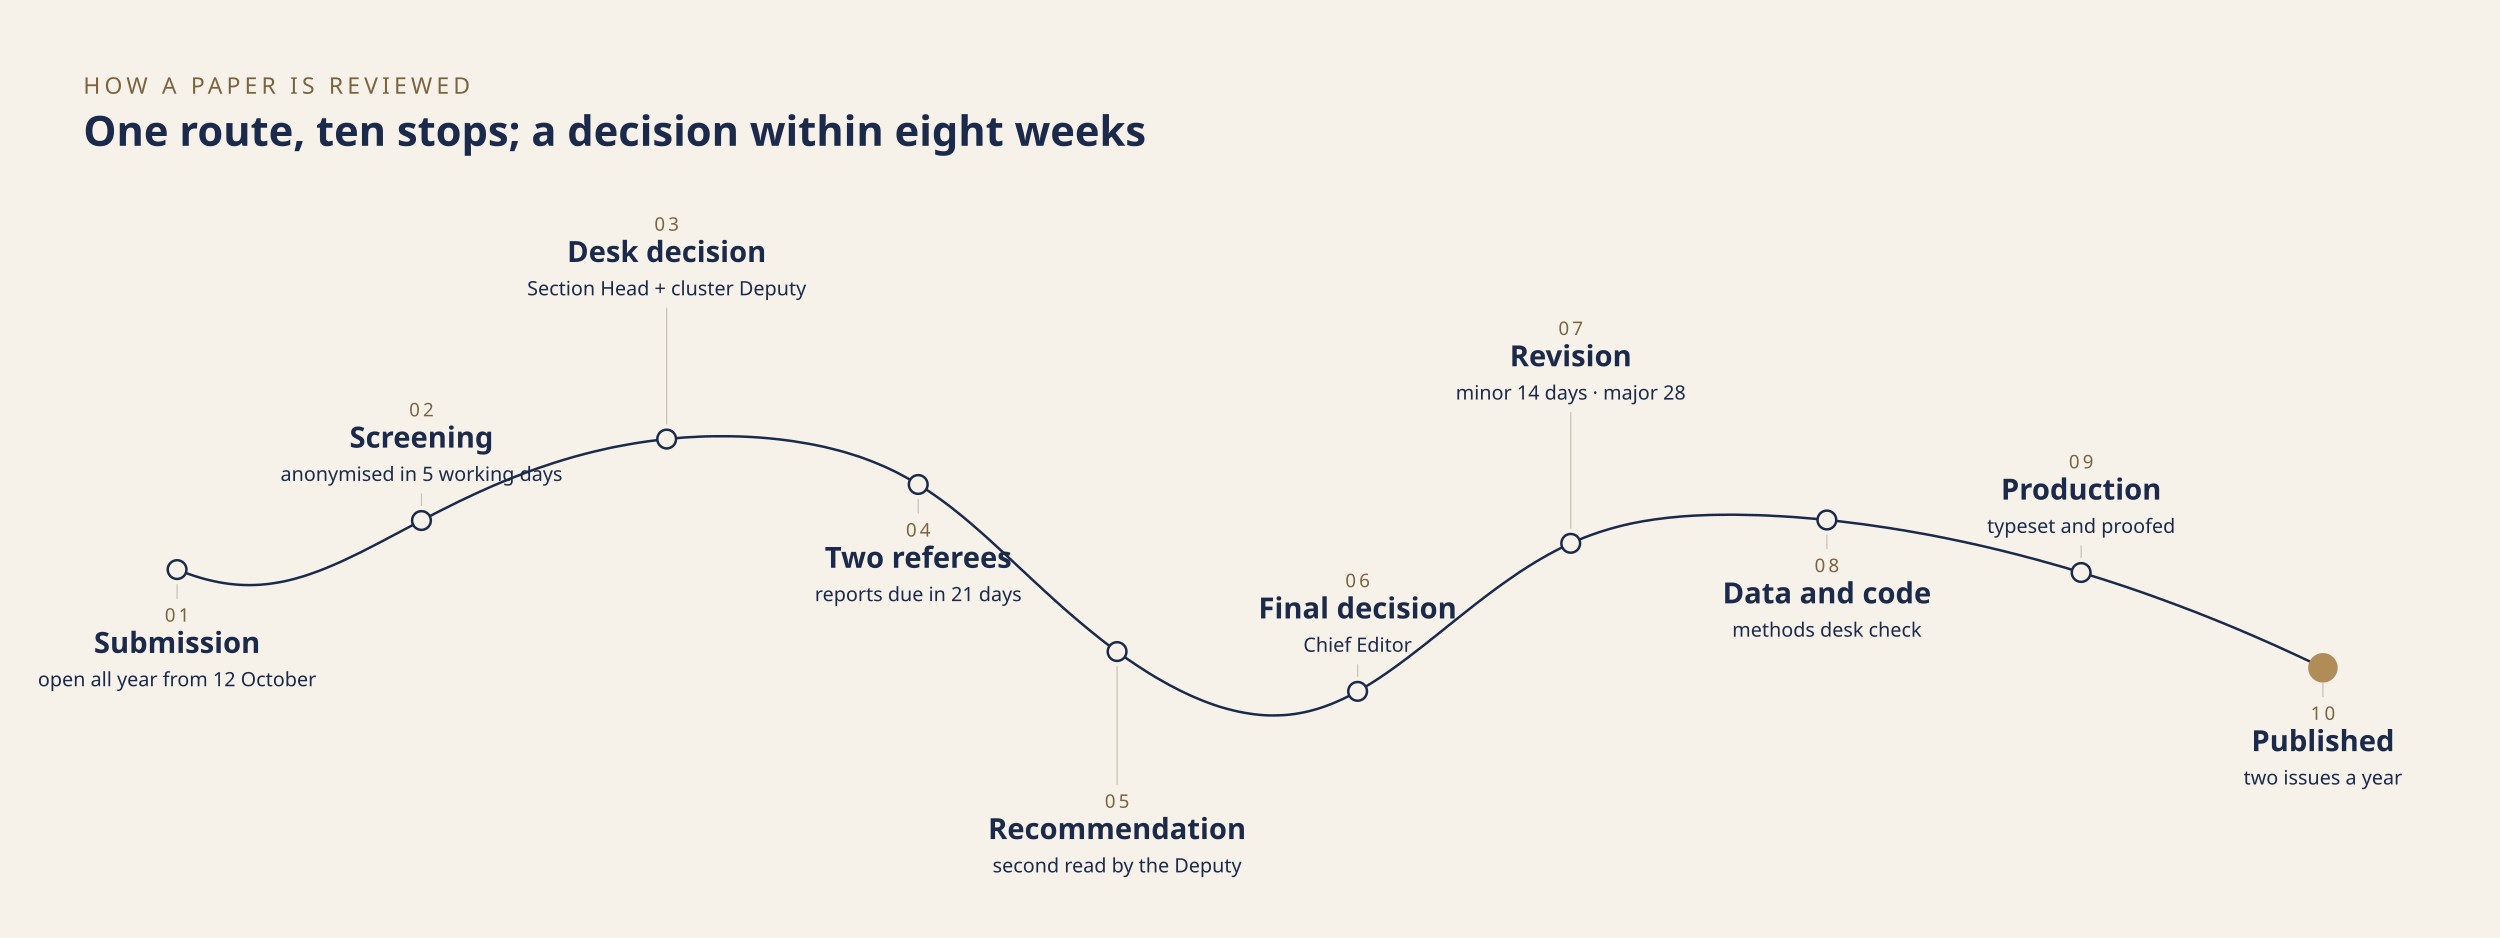
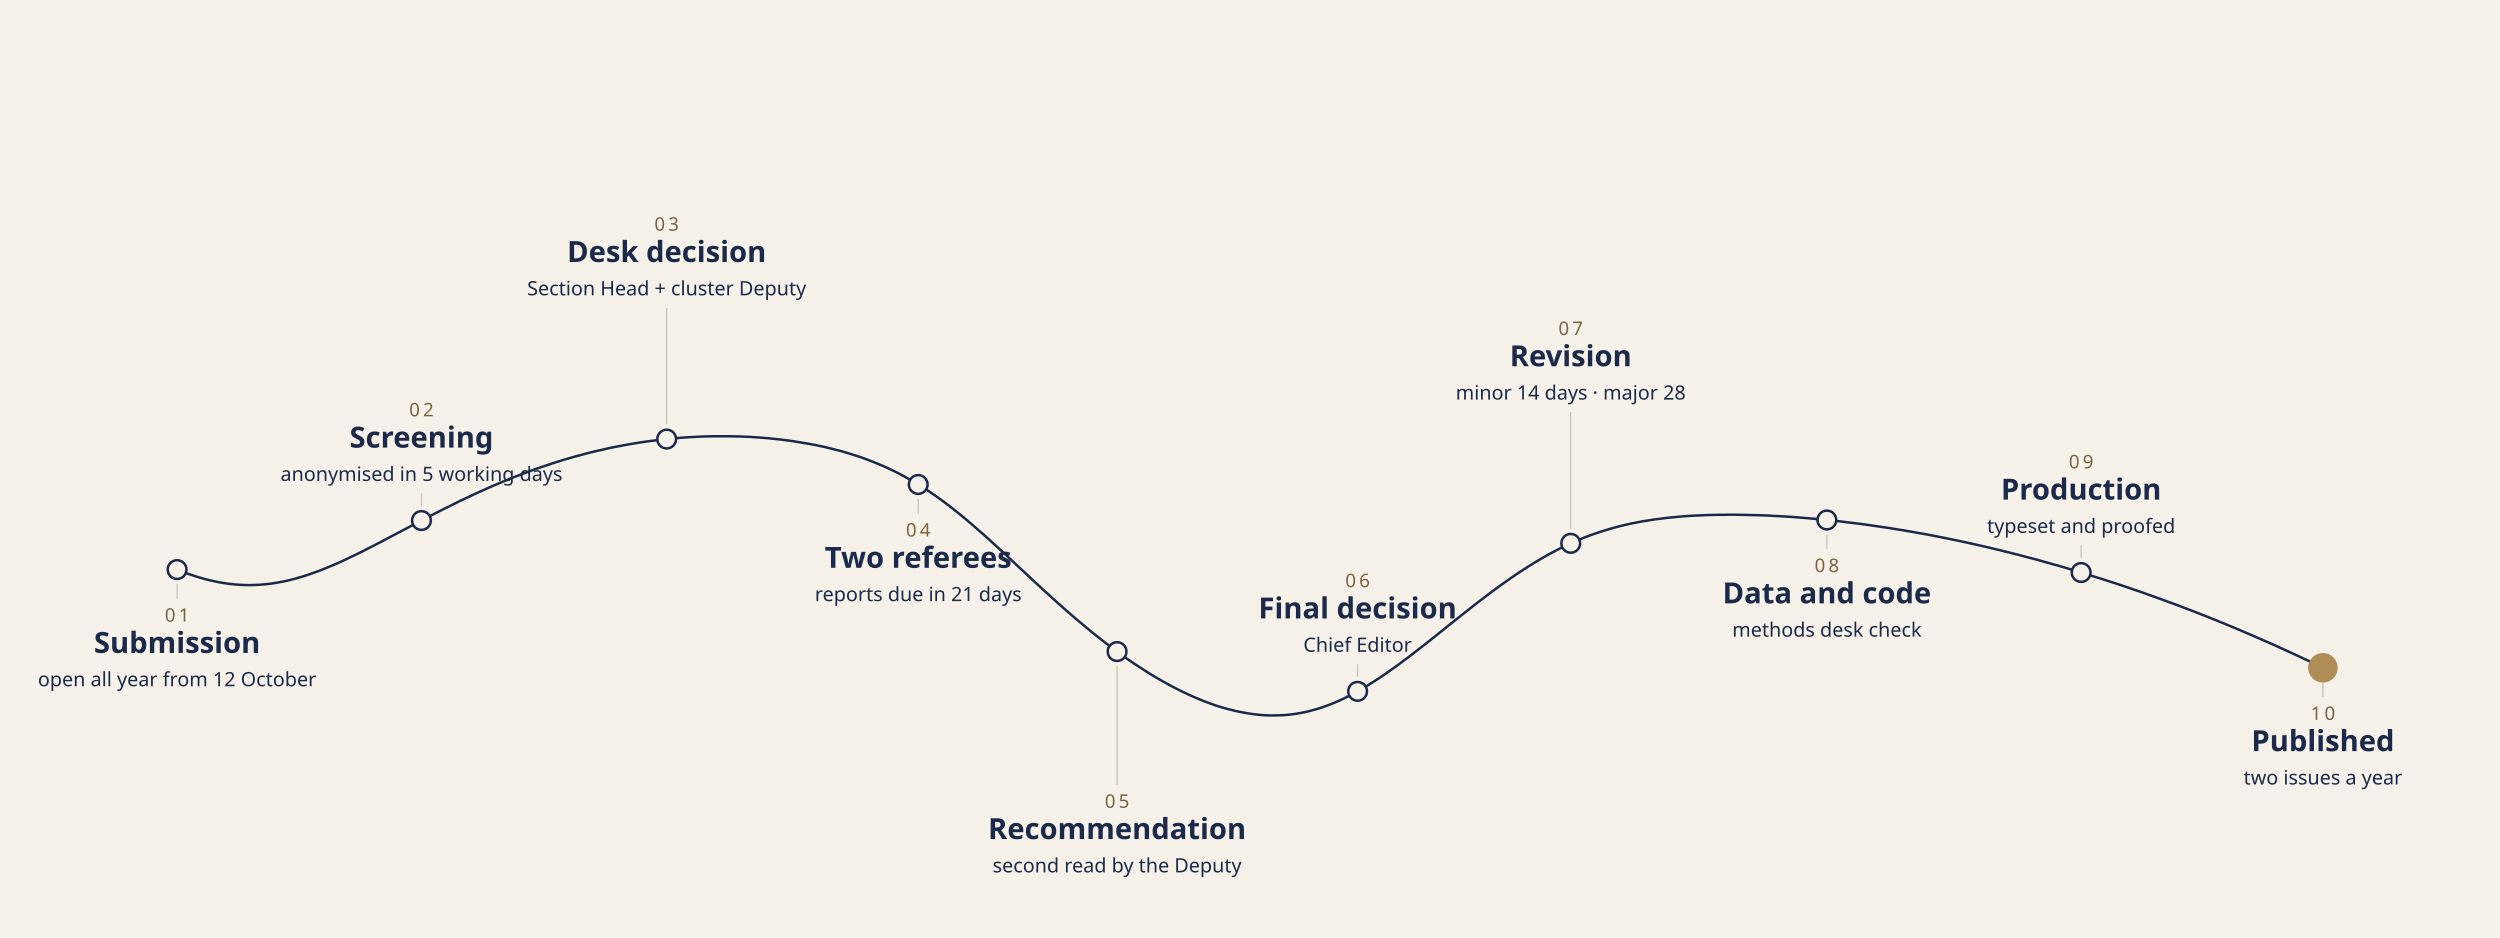
<svg xmlns="http://www.w3.org/2000/svg" width="2400" height="900" viewBox="0 0 2400 900">
  <rect x="0" y="0" width="2400.0" height="900.0" fill="#F6F2EA" />
  <path d="M170.0 546.8 L172.0 547.6 L176.8 549.5 L181.6 551.2 L181.6 551.2 L186.4 552.8 L191.2 554.3 L196.0 555.7 L197.2 556.0 L200.8 556.9 L205.6 558.0 L210.4 559.0 L215.2 559.8 L220.0 560.5 L223.0 560.8 L224.8 561.0 L229.6 561.4 L234.4 561.6 L239.2 561.7 L244.0 561.6 L248.8 561.4 L253.6 561.0 L255.5 560.8 L258.4 560.5 L263.2 559.8 L268.0 559.0 L272.8 558.1 L277.6 557.0 L281.5 556.0 L282.4 555.8 L287.2 554.4 L292.0 553.0 L296.8 551.4 L297.4 551.2 L301.6 549.7 L306.4 548.0 L310.4 546.4 L311.2 546.1 L316.0 544.1 L320.8 542.1 L321.9 541.6 L325.6 540.0 L330.4 537.8 L332.5 536.8 L335.2 535.5 L340.0 533.2 L342.5 532.0 L344.8 530.9 L349.6 528.5 L352.1 527.2 L354.4 526.0 L359.2 523.6 L361.4 522.4 L364.0 521.1 L368.8 518.6 L370.6 517.6 L373.6 516.0 L378.4 513.5 L379.7 512.8 L383.2 511.0 L388.0 508.4 L388.8 508.0 L392.8 505.9 L397.6 503.3 L397.9 503.2 L402.4 500.8 L407.0 498.4 L407.2 498.3 L412.0 495.8 L416.3 493.6 L416.8 493.3 L421.6 490.9 L425.7 488.8 L426.4 488.5 L431.2 486.1 L435.4 484.0 L436.0 483.7 L440.8 481.3 L445.3 479.2 L445.6 479.0 L450.4 476.8 L455.2 474.5 L455.5 474.4 L460.0 472.3 L464.8 470.2 L466.1 469.6 L469.6 468.0 L474.4 465.9 L477.1 464.8 L479.2 463.9 L484.0 461.9 L488.7 460.0 L488.8 459.9 L493.6 458.0 L498.4 456.2 L500.9 455.2 L503.2 454.3 L508.0 452.5 L512.8 450.8 L513.9 450.4 L517.6 449.1 L522.4 447.5 L527.2 445.9 L528.0 445.6 L532.0 444.3 L536.8 442.8 L541.6 441.3 L543.4 440.8 L546.4 439.9 L551.2 438.5 L556.0 437.2 L560.6 436.0 L560.8 435.9 L565.6 434.7 L570.4 433.5 L575.2 432.4 L580.0 431.3 L580.4 431.2 L584.8 430.2 L589.6 429.2 L594.4 428.3 L599.2 427.4 L604.0 426.5 L604.7 426.4 L608.8 425.7 L613.6 424.9 L618.4 424.2 L623.2 423.5 L628.0 422.9 L632.8 422.3 L637.6 421.8 L639.2 421.6 L642.4 421.3 L647.2 420.8 L652.0 420.4 L656.8 420.0 L661.6 419.7 L666.4 419.5 L671.2 419.2 L676.0 419.0 L680.8 418.9 L685.6 418.8 L690.4 418.8 L695.2 418.8 L700.0 418.8 L704.8 418.9 L709.6 419.0 L714.4 419.2 L719.2 419.4 L724.0 419.7 L728.8 420.0 L733.6 420.4 L738.4 420.8 L743.2 421.3 L745.7 421.6 L748.0 421.8 L752.8 422.4 L757.6 423.0 L762.4 423.7 L767.2 424.5 L772.0 425.3 L776.8 426.1 L778.3 426.4 L781.6 427.0 L786.4 428.0 L791.2 429.0 L796.0 430.2 L800.2 431.2 L800.8 431.4 L805.6 432.6 L810.4 433.9 L815.2 435.4 L817.2 436.0 L820.0 436.9 L824.8 438.4 L829.6 440.1 L831.4 440.8 L834.4 441.9 L839.2 443.8 L843.6 445.6 L844.0 445.8 L848.8 447.8 L853.6 450.0 L854.4 450.4 L858.4 452.3 L863.2 454.7 L864.0 455.2 L868.0 457.3 L872.8 460.0 L872.9 460.0 L877.6 462.7 L881.0 464.8 L882.4 465.6 L887.2 468.7 L888.6 469.6 L892.0 471.8 L895.8 474.4 L896.8 475.1 L901.6 478.5 L902.6 479.2 L906.4 482.0 L909.0 484.0 L911.2 485.6 L915.3 488.8 L916.0 489.4 L920.8 493.2 L921.3 493.6 L925.6 497.1 L927.1 498.4 L930.4 501.2 L932.8 503.2 L935.2 505.3 L938.3 508.0 L940.0 509.5 L943.8 512.8 L944.8 513.7 L949.1 517.6 L949.6 518.0 L954.4 522.4 L954.4 522.4 L959.2 526.8 L959.6 527.2 L964.0 531.2 L964.8 532.0 L968.8 535.7 L970.0 536.8 L973.6 540.2 L975.1 541.6 L978.4 544.7 L980.2 546.4 L983.2 549.1 L985.4 551.2 L988.0 553.6 L990.5 556.0 L992.8 558.1 L995.7 560.8 L997.6 562.5 L1000.9 565.6 L1002.4 567.0 L1006.2 570.4 L1007.2 571.3 L1011.4 575.2 L1012.0 575.7 L1016.8 580.0 L1016.8 580.0 L1021.6 584.3 L1022.2 584.8 L1026.4 588.5 L1027.7 589.6 L1031.2 592.6 L1033.3 594.4 L1036.0 596.7 L1039.0 599.2 L1040.8 600.7 L1044.8 604.0 L1045.6 604.7 L1050.4 608.6 L1050.7 608.8 L1055.2 612.4 L1056.7 613.6 L1060.0 616.2 L1062.9 618.4 L1064.8 619.8 L1069.3 623.2 L1069.6 623.4 L1074.4 627.0 L1075.8 628.0 L1079.2 630.4 L1082.6 632.8 L1084.0 633.8 L1088.8 637.0 L1089.6 637.6 L1093.6 640.2 L1097.0 642.4 L1098.4 643.3 L1103.2 646.4 L1104.6 647.2 L1108.0 649.3 L1112.6 652.0 L1112.8 652.1 L1117.6 654.8 L1121.2 656.8 L1122.4 657.5 L1127.2 660.0 L1130.3 661.6 L1132.0 662.5 L1136.8 664.8 L1140.2 666.4 L1141.6 667.1 L1146.4 669.2 L1151.1 671.2 L1151.2 671.2 L1156.0 673.2 L1160.8 675.0 L1163.7 676.0 L1165.6 676.7 L1170.4 678.3 L1175.2 679.7 L1179.2 680.8 L1180.0 681.0 L1184.8 682.2 L1189.6 683.3 L1194.4 684.2 L1199.2 685.0 L1203.4 685.6 L1204.0 685.7 L1208.8 686.2 L1213.6 686.6 L1218.4 686.8 L1223.2 686.8 L1228.0 686.7 L1232.8 686.5 L1237.6 686.1 L1241.2 685.6 L1242.4 685.5 L1247.2 684.7 L1252.0 683.8 L1256.8 682.7 L1261.6 681.4 L1263.7 680.8 L1266.4 680.0 L1271.2 678.4 L1276.0 676.6 L1277.6 676.0 L1280.8 674.7 L1285.6 672.6 L1288.7 671.2 L1290.4 670.4 L1295.2 668.0 L1298.3 666.4 L1300.0 665.5 L1304.8 662.8 L1306.9 661.6 L1309.6 660.1 L1314.4 657.1 L1314.9 656.8 L1319.2 654.1 L1322.4 652.0 L1324.0 651.0 L1328.8 647.7 L1329.6 647.2 L1333.6 644.4 L1336.4 642.4 L1338.4 641.0 L1343.1 637.6 L1343.2 637.5 L1348.0 633.9 L1349.5 632.8 L1352.8 630.3 L1355.8 628.0 L1357.6 626.6 L1362.0 623.2 L1362.4 622.9 L1367.2 619.2 L1368.2 618.4 L1372.0 615.4 L1374.2 613.6 L1376.8 611.6 L1380.3 608.8 L1381.6 607.7 L1386.3 604.0 L1386.4 603.9 L1391.2 600.0 L1392.3 599.2 L1396.0 596.2 L1398.3 594.4 L1400.8 592.4 L1404.3 589.6 L1405.6 588.6 L1410.4 584.8 L1410.4 584.8 L1415.2 581.0 L1416.5 580.0 L1420.0 577.3 L1422.8 575.2 L1424.8 573.6 L1429.1 570.4 L1429.6 570.0 L1434.4 566.4 L1435.5 565.6 L1439.2 562.9 L1442.1 560.8 L1444.0 559.5 L1448.8 556.1 L1448.9 556.0 L1453.6 552.8 L1455.9 551.2 L1458.4 549.5 L1463.2 546.4 L1463.2 546.4 L1468.0 543.3 L1470.8 541.6 L1472.8 540.3 L1477.6 537.5 L1478.7 536.8 L1482.4 534.7 L1487.2 532.0 L1487.2 532.0 L1492.0 529.4 L1496.3 527.2 L1496.8 526.9 L1501.6 524.6 L1506.2 522.4 L1506.4 522.3 L1511.2 520.1 L1516.0 518.1 L1517.2 517.6 L1520.8 516.1 L1525.6 514.3 L1529.7 512.8 L1530.4 512.6 L1535.2 510.9 L1540.0 509.4 L1544.6 508.0 L1544.8 507.9 L1549.6 506.6 L1554.4 505.3 L1559.2 504.1 L1563.3 503.2 L1564.0 503.0 L1568.8 502.0 L1573.6 501.1 L1578.4 500.2 L1583.2 499.5 L1588.0 498.7 L1590.4 498.4 L1592.8 498.1 L1597.6 497.5 L1602.4 496.9 L1607.2 496.5 L1612.0 496.0 L1616.8 495.6 L1621.6 495.3 L1626.4 495.0 L1631.2 494.8 L1636.0 494.6 L1640.8 494.4 L1645.6 494.3 L1650.4 494.2 L1655.2 494.2 L1660.0 494.1 L1664.8 494.1 L1669.6 494.2 L1674.4 494.3 L1679.2 494.4 L1684.0 494.5 L1688.8 494.6 L1693.6 494.8 L1698.4 495.0 L1703.2 495.3 L1708.0 495.5 L1712.8 495.8 L1717.6 496.1 L1722.4 496.4 L1727.2 496.8 L1732.0 497.2 L1736.8 497.6 L1741.6 498.0 L1745.8 498.4 L1746.4 498.5 L1751.2 498.9 L1756.0 499.4 L1760.8 499.9 L1765.6 500.4 L1770.4 501.0 L1775.2 501.6 L1780.0 502.2 L1784.8 502.8 L1787.9 503.2 L1789.6 503.4 L1794.4 504.1 L1799.2 504.8 L1804.0 505.5 L1808.8 506.2 L1813.6 506.9 L1818.4 507.7 L1820.4 508.0 L1823.2 508.5 L1828.0 509.2 L1832.8 510.1 L1837.6 510.9 L1842.4 511.8 L1847.2 512.6 L1848.1 512.8 L1852.0 513.5 L1856.8 514.4 L1861.6 515.4 L1866.4 516.3 L1871.2 517.3 L1872.6 517.6 L1876.0 518.3 L1880.8 519.3 L1885.6 520.3 L1890.4 521.4 L1895.0 522.4 L1895.2 522.4 L1900.0 523.5 L1904.8 524.6 L1909.6 525.7 L1914.4 526.9 L1915.7 527.2 L1919.2 528.0 L1924.0 529.2 L1928.8 530.4 L1933.6 531.6 L1935.1 532.0 L1938.4 532.8 L1943.2 534.1 L1948.0 535.4 L1952.8 536.6 L1953.4 536.8 L1957.6 537.9 L1962.4 539.3 L1967.2 540.6 L1970.7 541.6 L1972.0 542.0 L1976.8 543.3 L1981.6 544.7 L1986.4 546.1 L1987.3 546.4 L1991.2 547.6 L1996.0 549.0 L2000.8 550.5 L2003.1 551.2 L2005.6 552.0 L2010.4 553.5 L2015.2 555.0 L2018.4 556.0 L2020.0 556.5 L2024.8 558.1 L2029.6 559.6 L2033.1 560.8 L2034.4 561.2 L2039.2 562.8 L2044.0 564.4 L2047.4 565.6 L2048.8 566.1 L2053.6 567.7 L2058.4 569.4 L2061.2 570.4 L2063.2 571.1 L2068.0 572.8 L2072.8 574.6 L2074.6 575.2 L2077.6 576.3 L2082.4 578.1 L2087.2 579.8 L2087.6 580.0 L2092.0 581.6 L2096.8 583.5 L2100.3 584.8 L2101.6 585.3 L2106.4 587.1 L2111.2 589.0 L2112.7 589.6 L2116.0 590.9 L2120.8 592.8 L2124.7 594.4 L2125.6 594.7 L2130.4 596.7 L2135.2 598.6 L2136.5 599.2 L2140.0 600.6 L2144.8 602.6 L2148.1 604.0 L2149.6 604.6 L2154.4 606.7 L2159.2 608.7 L2159.4 608.8 L2164.0 610.8 L2168.8 612.9 L2170.5 613.6 L2173.6 615.0 L2178.4 617.1 L2181.3 618.4 L2183.2 619.2 L2188.0 621.4 L2192.0 623.2 L2192.8 623.6 L2197.6 625.8 L2202.4 628.0 L2202.4 628.0 L2207.2 630.2 L2212.0 632.5 L2212.7 632.8 L2216.8 634.7 L2221.6 637.0 L2222.8 637.6 L2226.4 639.3 L2230.0 641.1" fill="none" stroke="#1B2A4A" stroke-width="2.4" />
  <circle cx="170.0" cy="546.8" r="9" fill="#F6F2EA" stroke="#1B2A4A" stroke-width="2.4" />
  <line x1="170.0" y1="560.8" x2="170.0" y2="574.8" stroke="#C9C1B2" stroke-width="1.2" />
  <text x="170.0" y="596.8" font-family="Libre Baskerville" font-size="18" font-weight="400" text-anchor="middle" letter-spacing="3" fill="#7B633D">01</text>
  <text x="170.0" y="626.8" font-family="Libre Baskerville" font-size="28" font-weight="700" text-anchor="middle" letter-spacing="0" fill="#1B2A4A">Submission</text>
  <text x="170.0" y="658.8" font-family="Libre Baskerville" font-size="19" font-weight="400" text-anchor="middle" letter-spacing="0" fill="#1B2A4A">open all year from 12 October</text>
  <circle cx="404.6" cy="499.7" r="9" fill="#F6F2EA" stroke="#1B2A4A" stroke-width="2.4" />
  <line x1="404.6" y1="485.7" x2="404.6" y2="473.7" stroke="#C9C1B2" stroke-width="1.2" />
  <text x="404.6" y="399.7" font-family="Libre Baskerville" font-size="18" font-weight="400" text-anchor="middle" letter-spacing="3" fill="#7B633D">02</text>
  <text x="404.6" y="429.7" font-family="Libre Baskerville" font-size="28" font-weight="700" text-anchor="middle" letter-spacing="0" fill="#1B2A4A">Screening</text>
  <text x="404.6" y="461.7" font-family="Libre Baskerville" font-size="19" font-weight="400" text-anchor="middle" letter-spacing="0" fill="#1B2A4A">anonymised in 5 working days</text>
  <circle cx="640.0" cy="421.5" r="9" fill="#F6F2EA" stroke="#1B2A4A" stroke-width="2.4" />
  <line x1="640.0" y1="407.5" x2="640.0" y2="295.5" stroke="#C9C1B2" stroke-width="1.2" />
  <text x="640.0" y="221.5" font-family="Libre Baskerville" font-size="18" font-weight="400" text-anchor="middle" letter-spacing="3" fill="#7B633D">03</text>
  <text x="640.0" y="251.5" font-family="Libre Baskerville" font-size="28" font-weight="700" text-anchor="middle" letter-spacing="0" fill="#1B2A4A">Desk decision</text>
  <text x="640.0" y="283.5" font-family="Libre Baskerville" font-size="19" font-weight="400" text-anchor="middle" letter-spacing="0" fill="#1B2A4A">Section Head + cluster Deputy</text>
  <circle cx="881.5" cy="465.1" r="9" fill="#F6F2EA" stroke="#1B2A4A" stroke-width="2.4" />
  <line x1="881.5" y1="479.1" x2="881.5" y2="493.1" stroke="#C9C1B2" stroke-width="1.2" />
  <text x="881.5" y="515.1" font-family="Libre Baskerville" font-size="18" font-weight="400" text-anchor="middle" letter-spacing="3" fill="#7B633D">04</text>
  <text x="881.5" y="545.1" font-family="Libre Baskerville" font-size="28" font-weight="700" text-anchor="middle" letter-spacing="0" fill="#1B2A4A">Two referees</text>
  <text x="881.5" y="577.1" font-family="Libre Baskerville" font-size="19" font-weight="400" text-anchor="middle" letter-spacing="0" fill="#1B2A4A">reports due in 21 days</text>
  <circle cx="1072.4" cy="625.5" r="9" fill="#F6F2EA" stroke="#1B2A4A" stroke-width="2.4" />
  <line x1="1072.4" y1="639.5" x2="1072.4" y2="753.5" stroke="#C9C1B2" stroke-width="1.2" />
  <text x="1072.4" y="775.5" font-family="Libre Baskerville" font-size="18" font-weight="400" text-anchor="middle" letter-spacing="3" fill="#7B633D">05</text>
  <text x="1072.4" y="805.5" font-family="Libre Baskerville" font-size="28" font-weight="700" text-anchor="middle" letter-spacing="0" fill="#1B2A4A">Recommendation</text>
  <text x="1072.4" y="837.5" font-family="Libre Baskerville" font-size="19" font-weight="400" text-anchor="middle" letter-spacing="0" fill="#1B2A4A">second read by the Deputy</text>
  <circle cx="1303.3" cy="663.7" r="9" fill="#F6F2EA" stroke="#1B2A4A" stroke-width="2.4" />
  <line x1="1303.3" y1="649.7" x2="1303.3" y2="637.7" stroke="#C9C1B2" stroke-width="1.2" />
  <text x="1303.3" y="563.7" font-family="Libre Baskerville" font-size="18" font-weight="400" text-anchor="middle" letter-spacing="3" fill="#7B633D">06</text>
  <text x="1303.3" y="593.7" font-family="Libre Baskerville" font-size="28" font-weight="700" text-anchor="middle" letter-spacing="0" fill="#1B2A4A">Final decision</text>
  <text x="1303.3" y="625.7" font-family="Libre Baskerville" font-size="19" font-weight="400" text-anchor="middle" letter-spacing="0" fill="#1B2A4A">Chief Editor</text>
  <circle cx="1507.9" cy="521.6" r="9" fill="#F6F2EA" stroke="#1B2A4A" stroke-width="2.4" />
  <line x1="1507.9" y1="507.6" x2="1507.9" y2="395.6" stroke="#C9C1B2" stroke-width="1.2" />
  <text x="1507.9" y="321.6" font-family="Libre Baskerville" font-size="18" font-weight="400" text-anchor="middle" letter-spacing="3" fill="#7B633D">07</text>
  <text x="1507.9" y="351.6" font-family="Libre Baskerville" font-size="28" font-weight="700" text-anchor="middle" letter-spacing="0" fill="#1B2A4A">Revision</text>
  <text x="1507.9" y="383.6" font-family="Libre Baskerville" font-size="19" font-weight="400" text-anchor="middle" letter-spacing="0" fill="#1B2A4A">minor 14 days · major 28</text>
  <circle cx="1753.8" cy="499.2" r="9" fill="#F6F2EA" stroke="#1B2A4A" stroke-width="2.4" />
  <line x1="1753.8" y1="513.2" x2="1753.8" y2="527.2" stroke="#C9C1B2" stroke-width="1.2" />
  <text x="1753.8" y="549.2" font-family="Libre Baskerville" font-size="18" font-weight="400" text-anchor="middle" letter-spacing="3" fill="#7B633D">08</text>
  <text x="1753.8" y="579.2" font-family="Libre Baskerville" font-size="28" font-weight="700" text-anchor="middle" letter-spacing="0" fill="#1B2A4A">Data and code</text>
  <text x="1753.8" y="611.2" font-family="Libre Baskerville" font-size="19" font-weight="400" text-anchor="middle" letter-spacing="0" fill="#1B2A4A">methods desk check</text>
  <circle cx="1997.9" cy="549.6" r="9" fill="#F6F2EA" stroke="#1B2A4A" stroke-width="2.4" />
  <line x1="1997.9" y1="535.6" x2="1997.9" y2="523.6" stroke="#C9C1B2" stroke-width="1.2" />
  <text x="1997.9" y="449.6" font-family="Libre Baskerville" font-size="18" font-weight="400" text-anchor="middle" letter-spacing="3" fill="#7B633D">09</text>
  <text x="1997.9" y="479.6" font-family="Libre Baskerville" font-size="28" font-weight="700" text-anchor="middle" letter-spacing="0" fill="#1B2A4A">Production</text>
  <text x="1997.9" y="511.6" font-family="Libre Baskerville" font-size="19" font-weight="400" text-anchor="middle" letter-spacing="0" fill="#1B2A4A">typeset and proofed</text>
  <circle cx="2230.0" cy="641.1" r="13" fill="#B08D57" stroke="#B08D57" stroke-width="2.4" />
  <line x1="2230.0" y1="655.1" x2="2230.0" y2="669.1" stroke="#C9C1B2" stroke-width="1.2" />
  <text x="2230.0" y="691.1" font-family="Libre Baskerville" font-size="18" font-weight="400" text-anchor="middle" letter-spacing="3" fill="#7B633D">10</text>
  <text x="2230.0" y="721.1" font-family="Libre Baskerville" font-size="28" font-weight="700" text-anchor="middle" letter-spacing="0" fill="#1B2A4A">Published</text>
  <text x="2230.0" y="753.1" font-family="Libre Baskerville" font-size="19" font-weight="400" text-anchor="middle" letter-spacing="0" fill="#1B2A4A">two issues a year</text>
-   <text x="80.0" y="90.0" font-family="Libre Baskerville" font-size="22" font-weight="400" text-anchor="start" letter-spacing="4" fill="#7B633D">HOW A PAPER IS REVIEWED</text>
-   <text x="80.0" y="140.0" font-family="Libre Baskerville" font-size="40" font-weight="700" text-anchor="start" letter-spacing="0" fill="#1B2A4A">One route, ten stops; a decision within eight weeks</text>
</svg>
